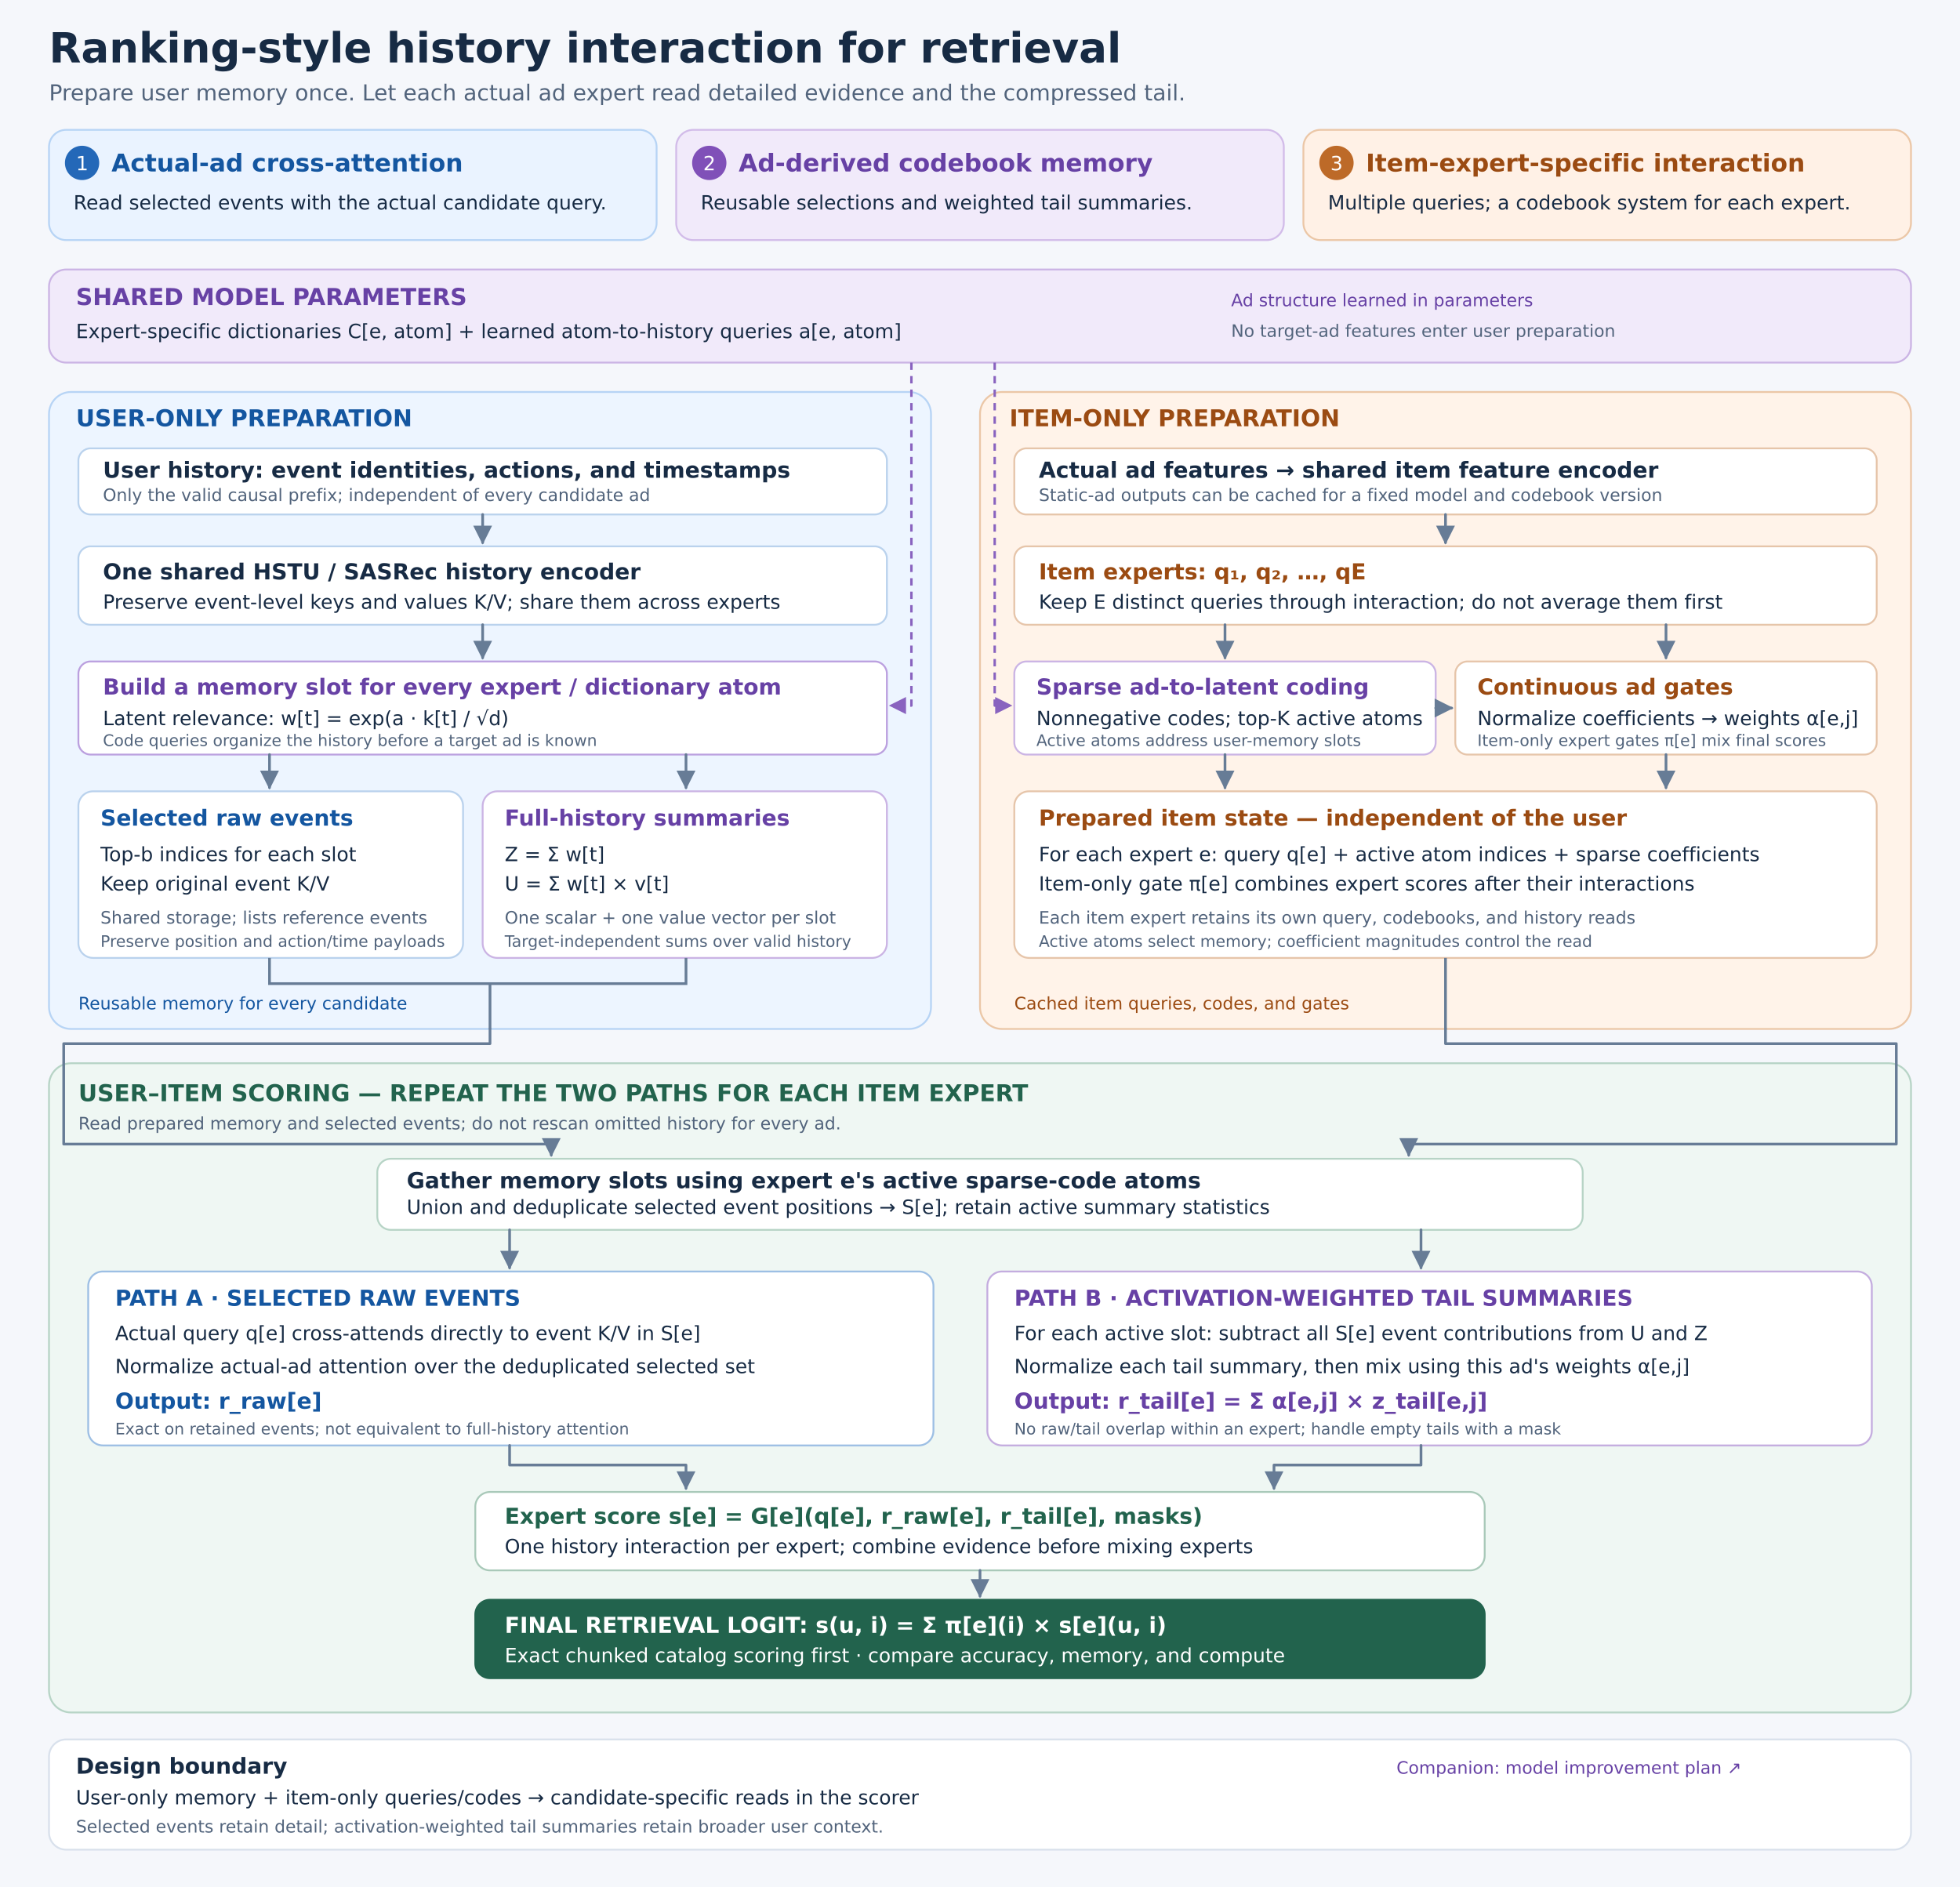
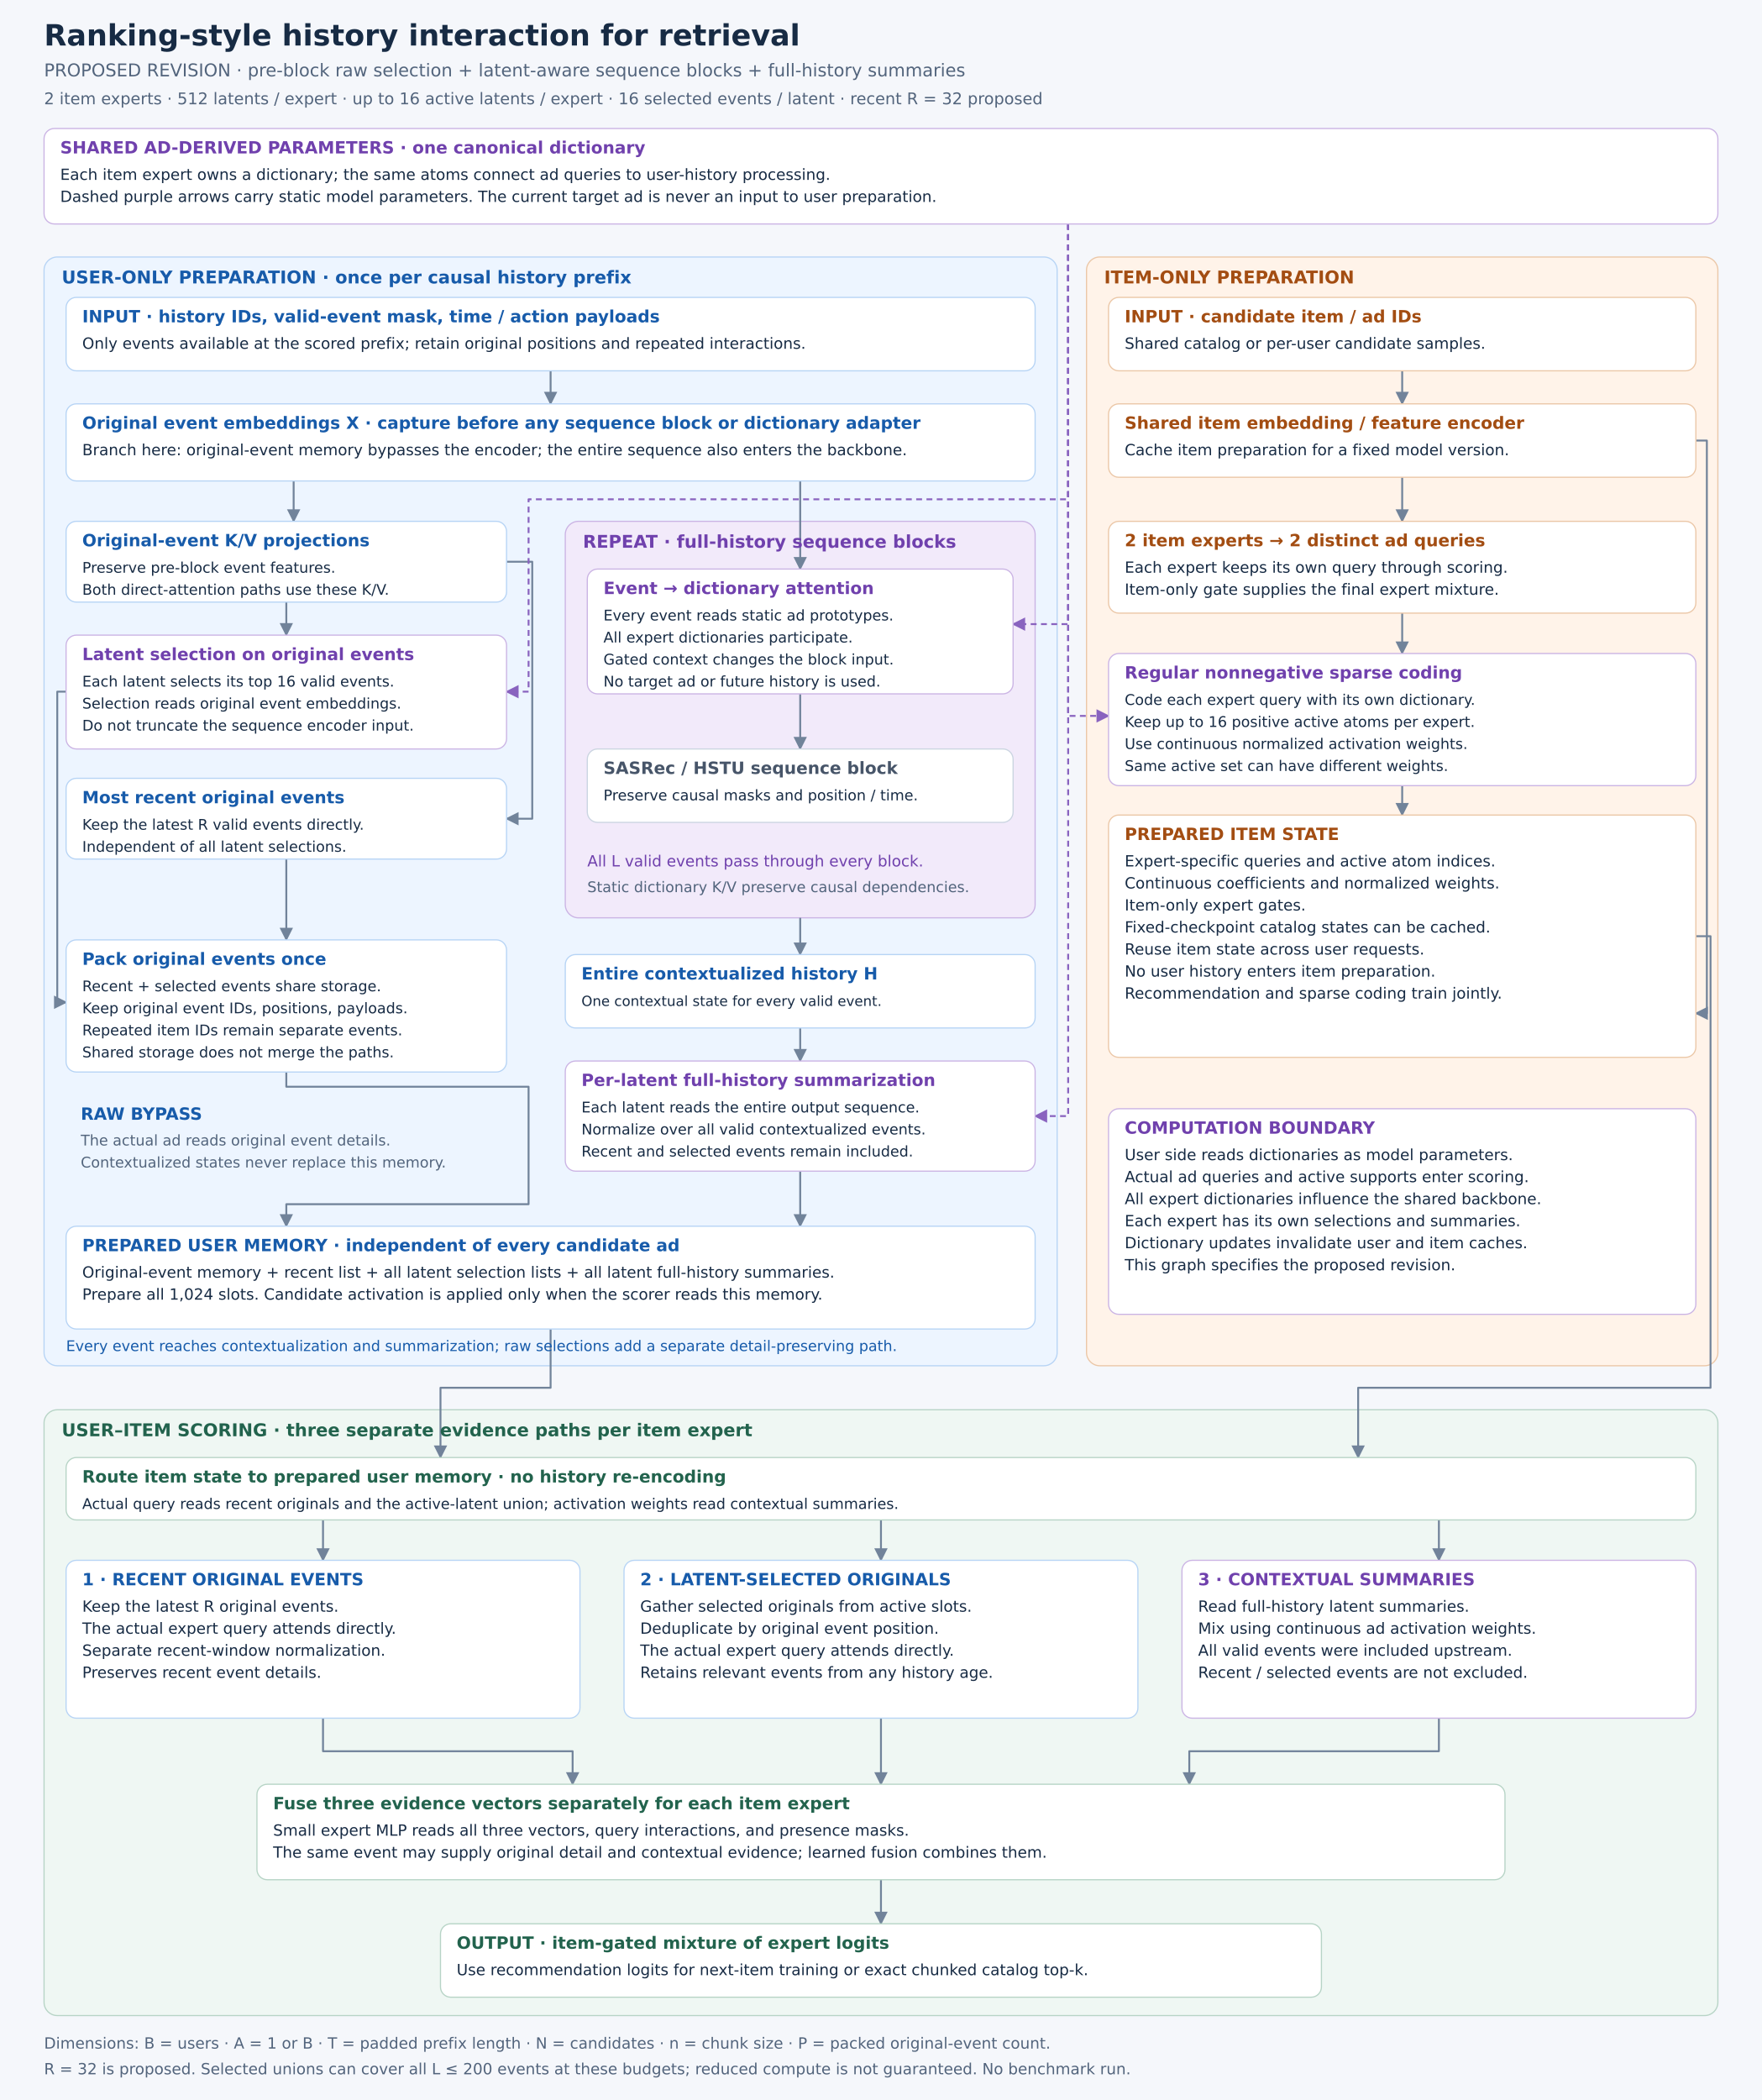
- <svg xmlns="http://www.w3.org/2000/svg" xmlns:xlink="http://www.w3.org/1999/xlink" width="1600" height="1540" viewBox="0 0 1600 1540" role="img" aria-labelledby="title desc">
+ <svg xmlns="http://www.w3.org/2000/svg" width="2400" height="2860" viewBox="0 0 2400 2860" role="img" aria-labelledby="title desc">
  <defs>
-     <style>
- text {font-family:'DejaVu Sans',Arial,sans-serif;fill:#172b44}
- .title{font-size:34px;font-weight:700}.subtitle{font-size:18px;fill:#52647c}
- .cardtitle{font-size:20px;font-weight:700}.section{font-size:19px;font-weight:700}
- .label{font-size:18px;font-weight:700}.body{font-size:16px}.small{font-size:14px;fill:#52647c}.tiny{font-size:13px;fill:#52647c}
- .white{fill:white}.blue{fill:#1456a0}.orange{fill:#9b4b12}.purple{fill:#6741a5}.green{fill:#22634d}
- .line{fill:none;stroke:#677c96;stroke-width:2.2;stroke-linecap:round;stroke-linejoin:round;marker-end:url(#arrow)}
- .paramline{fill:none;stroke:#8963bf;stroke-width:2;stroke-dasharray:6 5;stroke-linejoin:round;marker-end:url(#pa)}
- </style>
    <marker id="arrow" viewBox="0 0 10 10" refX="9" refY="5" markerWidth="7" markerHeight="7" orient="auto">
-       <path d="M0 0 L10 5 L0 10 Z" fill="#677c96" />
+       <path d="M0 0 L10 5 L0 10 Z" fill="#71839a" />
    </marker>
-     <marker id="pa" viewBox="0 0 10 10" refX="9" refY="5" markerWidth="7" markerHeight="7" orient="auto">
+     <marker id="param-arrow" viewBox="0 0 10 10" refX="9" refY="5" markerWidth="7" markerHeight="7" orient="auto">
      <path d="M0 0 L10 5 L0 10 Z" fill="#8963bf" />
    </marker>
  </defs>
-   <rect x="0" y="0" width="1600" height="1540" rx="0" fill="#f5f7fb" stroke="#f5f7fb" stroke-width="1.5" />
-   <text x="40" y="51" class="title">Ranking-style history interaction for retrieval</text>
-   <text x="40" y="82" class="subtitle">Prepare user memory once. Let each actual ad expert read detailed evidence and the compressed tail.</text>
-   <rect x="40" y="106" width="496" height="90" rx="14" fill="#eaf3ff" stroke="#b7d4f5" stroke-width="1.5" />
-   <circle cx="67" cy="133" r="14" fill="#2468b8" />
-   <text x="62" y="139" class="body white">1</text>
-   <text x="91" y="140" class="cardtitle blue">Actual-ad cross-attention</text>
-   <text x="60" y="171" class="body">Read selected events with the actual candidate query.</text>
-   <rect x="552" y="106" width="496" height="90" rx="14" fill="#f1eafa" stroke="#d2bce9" stroke-width="1.5" />
-   <circle cx="579" cy="133" r="14" fill="#8050b8" />
-   <text x="574" y="139" class="body white">2</text>
-   <text x="603" y="140" class="cardtitle purple">Ad-derived codebook memory</text>
-   <text x="572" y="171" class="body">Reusable selections and weighted tail summaries.</text>
-   <rect x="1064" y="106" width="496" height="90" rx="14" fill="#fff1e6" stroke="#ebc7a7" stroke-width="1.5" />
-   <circle cx="1091" cy="133" r="14" fill="#bd6a28" />
-   <text x="1086" y="139" class="body white">3</text>
-   <text x="1115" y="140" class="cardtitle orange">Item-expert-specific interaction</text>
-   <text x="1084" y="171" class="body">Multiple queries; a codebook system for each expert.</text>
-   <rect x="40" y="220" width="1520" height="76" rx="14" fill="#f1eafa" stroke="#cbb4e4" stroke-width="1.5" />
-   <text x="62" y="249" class="section purple">SHARED MODEL PARAMETERS</text>
-   <text x="62" y="276" class="body">Expert-specific dictionaries C[e, atom] + learned atom-to-history queries a[e, atom]</text>
-   <text x="1005" y="250" class="small purple">Ad structure learned in parameters</text>
-   <text x="1005" y="275" class="small">No target-ad features enter user preparation</text>
-   <rect x="40" y="320" width="720" height="520" rx="18" fill="#edf5ff" stroke="#b7d4f5" stroke-width="1.5" />
-   <text x="62" y="348" class="section blue">USER-ONLY PREPARATION</text>
-   <rect x="64" y="366" width="660" height="54" rx="10" fill="white" stroke="#bad2ed" stroke-width="1.5" />
-   <text x="84" y="390" class="label">User history: event identities, actions, and timestamps</text>
-   <text x="84" y="409" class="small">Only the valid causal prefix; independent of every candidate ad</text>
-   <path d="M394 420 V443" class="line" />
-   <rect x="64" y="446" width="660" height="64" rx="10" fill="white" stroke="#bad2ed" stroke-width="1.5" />
-   <text x="84" y="473" class="label">One shared HSTU / SASRec history encoder</text>
-   <text x="84" y="497" class="body">Preserve event-level keys and values K/V; share them across experts</text>
-   <path d="M394 510 V537" class="line" />
-   <rect x="64" y="540" width="660" height="76" rx="10" fill="white" stroke="#bba0df" stroke-width="1.5" />
-   <text x="84" y="567" class="label purple">Build a memory slot for every expert / dictionary atom</text>
-   <text x="84" y="592" class="body">Latent relevance: w[t] = exp(a · k[t] / √d)</text>
-   <text x="84" y="609" class="tiny">Code queries organize the history before a target ad is known</text>
-   <path d="M744 296 V576 H727" class="paramline" />
-   <path d="M220 616 V643" class="line" />
-   <path d="M560 616 V643" class="line" />
-   <rect x="64" y="646" width="314" height="136" rx="12" fill="white" stroke="#bad2ed" stroke-width="1.5" />
-   <text x="82" y="674" class="label blue">Selected raw events</text>
-   <text x="82" y="703" class="body">Top-b indices for each slot</text>
-   <text x="82" y="727" class="body">Keep original event K/V</text>
-   <text x="82" y="754" class="small">Shared storage; lists reference events</text>
-   <text x="82" y="773" class="tiny">Preserve position and action/time payloads</text>
-   <rect x="394" y="646" width="330" height="136" rx="12" fill="white" stroke="#cbb4e4" stroke-width="1.5" />
-   <text x="412" y="674" class="label purple">Full-history summaries</text>
-   <text x="412" y="703" class="body">Z = Σ w[t]</text>
-   <text x="412" y="727" class="body">U = Σ w[t] × v[t]</text>
-   <text x="412" y="754" class="small">One scalar + one value vector per slot</text>
-   <text x="412" y="773" class="tiny">Target-independent sums over valid history</text>
-   <path d="M220 782 V803 H560 V782 M400 803 V840" fill="none" stroke="#677c96" stroke-width="2.2" />
-   <text x="64" y="824" class="small blue">Reusable memory for every candidate</text>
-   <rect x="800" y="320" width="760" height="520" rx="18" fill="#fff3e9" stroke="#ebc7a7" stroke-width="1.5" />
-   <text x="824" y="348" class="section orange">ITEM-ONLY PREPARATION</text>
-   <rect x="828" y="366" width="704" height="54" rx="10" fill="white" stroke="#e6c5aa" stroke-width="1.5" />
-   <text x="848" y="390" class="label">Actual ad features → shared item feature encoder</text>
-   <text x="848" y="409" class="small">Static-ad outputs can be cached for a fixed model and codebook version</text>
-   <path d="M1180 420 V443" class="line" />
-   <rect x="828" y="446" width="704" height="64" rx="10" fill="white" stroke="#e6c5aa" stroke-width="1.5" />
-   <text x="848" y="473" class="label orange">Item experts: q₁, q₂, …, qE</text>
-   <text x="848" y="497" class="body">Keep E distinct queries through interaction; do not average them first</text>
-   <path d="M1000 510 V537" class="line" />
-   <path d="M1360 510 V537" class="line" />
-   <rect x="828" y="540" width="344" height="76" rx="10" fill="white" stroke="#cbb4e4" stroke-width="1.5" />
-   <text x="846" y="567" class="label purple">Sparse ad-to-latent coding</text>
-   <text x="846" y="592" class="body">Nonnegative codes; top-K active atoms</text>
-   <text x="846" y="609" class="tiny">Active atoms address user-memory slots</text>
-   <path d="M812 296 V576 H825" class="paramline" />
-   <path d="M1172 578 H1185" class="line" />
-   <rect x="1188" y="540" width="344" height="76" rx="10" fill="white" stroke="#e6c5aa" stroke-width="1.5" />
-   <text x="1206" y="567" class="label orange">Continuous ad gates</text>
-   <text x="1206" y="592" class="body">Normalize coefficients → weights α[e,j]</text>
-   <text x="1206" y="609" class="tiny">Item-only expert gates π[e] mix final scores</text>
-   <path d="M1000 616 V643" class="line" />
-   <path d="M1360 616 V643" class="line" />
-   <rect x="828" y="646" width="704" height="136" rx="12" fill="white" stroke="#e6c5aa" stroke-width="1.5" />
-   <text x="848" y="674" class="label orange">Prepared item state — independent of the user</text>
-   <text x="848" y="703" class="body">For each expert e: query q[e] + active atom indices + sparse coefficients</text>
-   <text x="848" y="727" class="body">Item-only gate π[e] combines expert scores after their interactions</text>
-   <text x="848" y="754" class="small">Each item expert retains its own query, codebooks, and history reads</text>
-   <text x="848" y="773" class="tiny">Active atoms select memory; coefficient magnitudes control the read</text>
-   <path d="M1180 782 V840" fill="none" stroke="#677c96" stroke-width="2.2" />
-   <text x="828" y="824" class="small orange">Cached item queries, codes, and gates</text>
-   <rect x="40" y="868" width="1520" height="530" rx="18" fill="#eff7f3" stroke="#b7d4c6" stroke-width="1.5" />
-   <text x="64" y="899" class="section green">USER–ITEM SCORING — REPEAT THE TWO PATHS FOR EACH ITEM EXPERT</text>
-   <text x="64" y="922" class="small">Read prepared memory and selected events; do not rescan omitted history for every ad.</text>
-   <path d="M400 840 V852 H52 V934 H450 V943" class="line" />
-   <path d="M1180 840 V852 H1548 V934 H1150 V943" class="line" />
-   <rect x="308" y="946" width="984" height="58" rx="11" fill="white" stroke="#b7d4c6" stroke-width="1.5" />
-   <text x="332" y="970" class="label">Gather memory slots using expert e's active sparse-code atoms</text>
-   <text x="332" y="991" class="body">Union and deduplicate selected event positions → S[e]; retain active summary statistics</text>
-   <path d="M416 1004 V1035" class="line" />
-   <path d="M1160 1004 V1035" class="line" />
-   <rect x="72" y="1038" width="690" height="142" rx="12" fill="white" stroke="#9dbfe4" stroke-width="1.5" />
-   <text x="94" y="1066" class="label blue">PATH A · SELECTED RAW EVENTS</text>
-   <text x="94" y="1094" class="body">Actual query q[e] cross-attends directly to event K/V in S[e]</text>
-   <text x="94" y="1121" class="body">Normalize actual-ad attention over the deduplicated selected set</text>
-   <text x="94" y="1150" class="label blue">Output: r_raw[e]</text>
-   <text x="94" y="1171" class="tiny">Exact on retained events; not equivalent to full-history attention</text>
-   <rect x="806" y="1038" width="722" height="142" rx="12" fill="white" stroke="#c4addf" stroke-width="1.5" />
-   <text x="828" y="1066" class="label purple">PATH B · ACTIVATION-WEIGHTED TAIL SUMMARIES</text>
-   <text x="828" y="1094" class="body">For each active slot: subtract all S[e] event contributions from U and Z</text>
-   <text x="828" y="1121" class="body">Normalize each tail summary, then mix using this ad's weights α[e,j]</text>
-   <text x="828" y="1150" class="label purple">Output: r_tail[e] = Σ α[e,j] × z_tail[e,j]</text>
-   <text x="828" y="1171" class="tiny">No raw/tail overlap within an expert; handle empty tails with a mask</text>
-   <path d="M416 1180 V1196 H560 V1215" class="line" />
-   <path d="M1160 1180 V1196 H1040 V1215" class="line" />
-   <rect x="388" y="1218" width="824" height="64" rx="12" fill="white" stroke="#a9c9b9" stroke-width="1.5" />
-   <text x="412" y="1244" class="label green">Expert score s[e] = G[e](q[e], r_raw[e], r_tail[e], masks)</text>
-   <text x="412" y="1268" class="body">One history interaction per expert; combine evidence before mixing experts</text>
-   <path d="M800 1282 V1303" class="line" />
-   <rect x="388" y="1306" width="824" height="64" rx="12" fill="#22634d" stroke="#22634d" stroke-width="1.5" />
-   <text x="412" y="1333" class="label white">FINAL RETRIEVAL LOGIT: s(u, i) = Σ π[e](i) × s[e](u, i)</text>
-   <text x="412" y="1357" class="body white">Exact chunked catalog scoring first · compare accuracy, memory, and compute</text>
-   <rect x="40" y="1420" width="1520" height="90" rx="14" fill="white" stroke="#d9e1ec" stroke-width="1.5" />
-   <text x="62" y="1448" class="label">Design boundary</text>
-   <text x="62" y="1473" class="body">User-only memory + item-only queries/codes → candidate-specific reads in the scorer</text>
-   <text x="62" y="1496" class="small">Selected events retain detail; activation-weighted tail summaries retain broader user context.</text>
-   <a xlink:href="retrieval_model_improvement_plan.md">
-     <text x="1140" y="1448" class="small purple">Companion: model improvement plan ↗</text>
-   </a>
+   <rect width="100%" height="100%" fill="#f5f7fb" />
+   <rect x="60" y="350" width="1380" height="1510" rx="18" fill="#edf5ff" stroke="#b7d4f5" stroke-width="1.6" />
+   <rect x="1480" y="350" width="860" height="1510" rx="18" fill="#fff3e9" stroke="#ebc7a7" stroke-width="1.6" />
+   <rect x="770" y="710" width="640" height="540" rx="18" fill="#f2eafa" stroke="#cbb4e4" stroke-width="1.6" />
+   <rect x="60" y="1920" width="2280" height="825" rx="18" fill="#eff7f3" stroke="#b7d4c6" stroke-width="1.6" />
+   <path d="M750,505 L750,550" fill="none" stroke="#71839a" stroke-width="2.6" stroke-linejoin="round" marker-end="url(#arrow)" />
+   <path d="M400,655 L400,710" fill="none" stroke="#71839a" stroke-width="2.6" stroke-linejoin="round" marker-end="url(#arrow)" />
+   <path d="M390,820 L390,865" fill="none" stroke="#71839a" stroke-width="2.6" stroke-linejoin="round" marker-end="url(#arrow)" />
+   <path d="M690,765 L725,765 L725,1115 L690,1115" fill="none" stroke="#71839a" stroke-width="2.6" stroke-linejoin="round" marker-end="url(#arrow)" />
+   <path d="M90,942 L78,942 L78,1365 L90,1365" fill="none" stroke="#71839a" stroke-width="2.6" stroke-linejoin="round" marker-end="url(#arrow)" />
+   <path d="M390,1170 L390,1280" fill="none" stroke="#71839a" stroke-width="2.6" stroke-linejoin="round" marker-end="url(#arrow)" />
+   <path d="M1090,655 L1090,775" fill="none" stroke="#71839a" stroke-width="2.6" stroke-linejoin="round" marker-end="url(#arrow)" />
+   <path d="M1090,945 L1090,1020" fill="none" stroke="#71839a" stroke-width="2.6" stroke-linejoin="round" marker-end="url(#arrow)" />
+   <path d="M1090,1250 L1090,1300" fill="none" stroke="#71839a" stroke-width="2.6" stroke-linejoin="round" marker-end="url(#arrow)" />
+   <path d="M1090,1400 L1090,1445" fill="none" stroke="#71839a" stroke-width="2.6" stroke-linejoin="round" marker-end="url(#arrow)" />
+   <path d="M390,1460 L390,1480 L720,1480 L720,1640 L390,1640 L390,1670" fill="none" stroke="#71839a" stroke-width="2.6" stroke-linejoin="round" marker-end="url(#arrow)" />
+   <path d="M1090,1595 L1090,1670" fill="none" stroke="#71839a" stroke-width="2.6" stroke-linejoin="round" marker-end="url(#arrow)" />
+   <path d="M1910,505 L1910,550" fill="none" stroke="#71839a" stroke-width="2.6" stroke-linejoin="round" marker-end="url(#arrow)" />
+   <path d="M1910,650 L1910,710" fill="none" stroke="#71839a" stroke-width="2.6" stroke-linejoin="round" marker-end="url(#arrow)" />
+   <path d="M1910,835 L1910,890" fill="none" stroke="#71839a" stroke-width="2.6" stroke-linejoin="round" marker-end="url(#arrow)" />
+   <path d="M1910,1070 L1910,1110" fill="none" stroke="#71839a" stroke-width="2.6" stroke-linejoin="round" marker-end="url(#arrow)" />
+   <path d="M2310,600 L2325,600 L2325,1380 L2310,1380" fill="none" stroke="#71839a" stroke-width="2.6" stroke-linejoin="round" marker-end="url(#arrow)" />
+   <path d="M1455,305 L1455,680 L720,680 L720,942 L690,942" fill="none" stroke="#8963bf" stroke-width="2.6" stroke-linejoin="round" stroke-dasharray="8 6" marker-end="url(#param-arrow)" />
+   <path d="M1455,305 L1455,850 L1380,850" fill="none" stroke="#8963bf" stroke-width="2.6" stroke-linejoin="round" stroke-dasharray="8 6" marker-end="url(#param-arrow)" />
+   <path d="M1455,305 L1455,1520 L1410,1520" fill="none" stroke="#8963bf" stroke-width="2.6" stroke-linejoin="round" stroke-dasharray="8 6" marker-end="url(#param-arrow)" />
+   <path d="M1455,305 L1455,975 L1510,975" fill="none" stroke="#8963bf" stroke-width="2.6" stroke-linejoin="round" stroke-dasharray="8 6" marker-end="url(#param-arrow)" />
+   <path d="M750,1810 L750,1890 L600,1890 L600,1985" fill="none" stroke="#71839a" stroke-width="2.6" stroke-linejoin="round" marker-end="url(#arrow)" />
+   <path d="M2310,1275 L2330,1275 L2330,1890 L1850,1890 L1850,1985" fill="none" stroke="#71839a" stroke-width="2.6" stroke-linejoin="round" marker-end="url(#arrow)" />
+   <path d="M440,2070 L440,2125" fill="none" stroke="#71839a" stroke-width="2.6" stroke-linejoin="round" marker-end="url(#arrow)" />
+   <path d="M1200,2070 L1200,2125" fill="none" stroke="#71839a" stroke-width="2.6" stroke-linejoin="round" marker-end="url(#arrow)" />
+   <path d="M1960,2070 L1960,2125" fill="none" stroke="#71839a" stroke-width="2.6" stroke-linejoin="round" marker-end="url(#arrow)" />
+   <path d="M440,2340 L440,2385 L780,2385 L780,2430" fill="none" stroke="#71839a" stroke-width="2.6" stroke-linejoin="round" marker-end="url(#arrow)" />
+   <path d="M1200,2340 L1200,2430" fill="none" stroke="#71839a" stroke-width="2.6" stroke-linejoin="round" marker-end="url(#arrow)" />
+   <path d="M1960,2340 L1960,2385 L1620,2385 L1620,2430" fill="none" stroke="#71839a" stroke-width="2.6" stroke-linejoin="round" marker-end="url(#arrow)" />
+   <path d="M1200,2560 L1200,2620" fill="none" stroke="#71839a" stroke-width="2.6" stroke-linejoin="round" marker-end="url(#arrow)" />
+   <text x="60" y="62" font-size="40" fill="#172b44" font-family="DejaVu Sans,sans-serif" font-weight="700" text-anchor="start">Ranking-style history interaction for retrieval</text>
+   <text x="60" y="104" font-size="24" fill="#52647c" font-family="DejaVu Sans,sans-serif" font-weight="400" text-anchor="start">PROPOSED REVISION · pre-block raw selection + latent-aware sequence blocks + full-history summaries</text>
+   <text x="60" y="142" font-size="22" fill="#52647c" font-family="DejaVu Sans,sans-serif" font-weight="400" text-anchor="start">2 item experts  ·  512 latents / expert  ·  up to 16 active latents / expert  ·  16 selected events / latent  ·  recent R = 32 proposed</text>
+   <rect x="60" y="175" width="2280" height="130" rx="14" fill="white" stroke="#cbb4e4" stroke-width="1.6" />
+   <text x="82" y="209" font-size="23" fill="#7041ad" font-family="DejaVu Sans,sans-serif" font-weight="700" text-anchor="start">SHARED AD-DERIVED PARAMETERS · one canonical dictionary</text>
+   <text x="82" y="245" font-size="21" fill="#172b44" font-family="DejaVu Sans,sans-serif" font-weight="400" text-anchor="start">Each item expert owns a dictionary; the same atoms connect ad queries to user-history processing.</text>
+   <text x="82" y="275" font-size="21" fill="#172b44" font-family="DejaVu Sans,sans-serif" font-weight="400" text-anchor="start">Dashed purple arrows carry static model parameters. The current target ad is never an input to user preparation.</text>
+   <text x="84" y="386" font-size="24" fill="#175baa" font-family="DejaVu Sans,sans-serif" font-weight="700" text-anchor="start">USER-ONLY PREPARATION · once per causal history prefix</text>
+   <text x="1504" y="386" font-size="24" fill="#a34d12" font-family="DejaVu Sans,sans-serif" font-weight="700" text-anchor="start">ITEM-ONLY PREPARATION</text>
+   <rect x="90" y="405" width="1320" height="100" rx="14" fill="white" stroke="#b7d4f5" stroke-width="1.6" />
+   <text x="112" y="439" font-size="23" fill="#175baa" font-family="DejaVu Sans,sans-serif" font-weight="700" text-anchor="start">INPUT · history IDs, valid-event mask, time / action payloads</text>
+   <text x="112" y="475" font-size="21" fill="#172b44" font-family="DejaVu Sans,sans-serif" font-weight="400" text-anchor="start">Only events available at the scored prefix; retain original positions and repeated interactions.</text>
+   <rect x="90" y="550" width="1320" height="105" rx="14" fill="white" stroke="#b7d4f5" stroke-width="1.6" />
+   <text x="112" y="584" font-size="23" fill="#175baa" font-family="DejaVu Sans,sans-serif" font-weight="700" text-anchor="start">Original event embeddings X · capture before any sequence block or dictionary adapter</text>
+   <text x="112" y="620" font-size="21" fill="#172b44" font-family="DejaVu Sans,sans-serif" font-weight="400" text-anchor="start">Branch here: original-event memory bypasses the encoder; the entire sequence also enters the backbone.</text>
+   <rect x="90" y="710" width="600" height="110" rx="14" fill="white" stroke="#b7d4f5" stroke-width="1.6" />
+   <text x="112" y="744" font-size="23" fill="#175baa" font-family="DejaVu Sans,sans-serif" font-weight="700" text-anchor="start">Original-event K/V projections</text>
+   <text x="112" y="780" font-size="20" fill="#172b44" font-family="DejaVu Sans,sans-serif" font-weight="400" text-anchor="start">Preserve pre-block event features.</text>
+   <text x="112" y="810" font-size="20" fill="#172b44" font-family="DejaVu Sans,sans-serif" font-weight="400" text-anchor="start">Both direct-attention paths use these K/V.</text>
+   <rect x="90" y="865" width="600" height="155" rx="14" fill="white" stroke="#cbb4e4" stroke-width="1.6" />
+   <text x="112" y="899" font-size="23" fill="#7041ad" font-family="DejaVu Sans,sans-serif" font-weight="700" text-anchor="start">Latent selection on original events</text>
+   <text x="112" y="935" font-size="20" fill="#172b44" font-family="DejaVu Sans,sans-serif" font-weight="400" text-anchor="start">Each latent selects its top 16 valid events.</text>
+   <text x="112" y="965" font-size="20" fill="#172b44" font-family="DejaVu Sans,sans-serif" font-weight="400" text-anchor="start">Selection reads original event embeddings.</text>
+   <text x="112" y="995" font-size="20" fill="#172b44" font-family="DejaVu Sans,sans-serif" font-weight="400" text-anchor="start">Do not truncate the sequence encoder input.</text>
+   <rect x="90" y="1060" width="600" height="110" rx="14" fill="white" stroke="#b7d4f5" stroke-width="1.6" />
+   <text x="112" y="1094" font-size="23" fill="#175baa" font-family="DejaVu Sans,sans-serif" font-weight="700" text-anchor="start">Most recent original events</text>
+   <text x="112" y="1130" font-size="20" fill="#172b44" font-family="DejaVu Sans,sans-serif" font-weight="400" text-anchor="start">Keep the latest R valid events directly.</text>
+   <text x="112" y="1160" font-size="20" fill="#172b44" font-family="DejaVu Sans,sans-serif" font-weight="400" text-anchor="start">Independent of all latent selections.</text>
+   <rect x="90" y="1280" width="600" height="180" rx="14" fill="white" stroke="#b7d4f5" stroke-width="1.6" />
+   <text x="112" y="1314" font-size="23" fill="#175baa" font-family="DejaVu Sans,sans-serif" font-weight="700" text-anchor="start">Pack original events once</text>
+   <text x="112" y="1350" font-size="20" fill="#172b44" font-family="DejaVu Sans,sans-serif" font-weight="400" text-anchor="start">Recent + selected events share storage.</text>
+   <text x="112" y="1380" font-size="20" fill="#172b44" font-family="DejaVu Sans,sans-serif" font-weight="400" text-anchor="start">Keep original event IDs, positions, payloads.</text>
+   <text x="112" y="1410" font-size="20" fill="#172b44" font-family="DejaVu Sans,sans-serif" font-weight="400" text-anchor="start">Repeated item IDs remain separate events.</text>
+   <text x="112" y="1440" font-size="20" fill="#172b44" font-family="DejaVu Sans,sans-serif" font-weight="400" text-anchor="start">Shared storage does not merge the paths.</text>
+   <text x="110" y="1525" font-size="23" fill="#175baa" font-family="DejaVu Sans,sans-serif" font-weight="700" text-anchor="start">RAW BYPASS</text>
+   <text x="110" y="1560" font-size="20" fill="#52647c" font-family="DejaVu Sans,sans-serif" font-weight="400" text-anchor="start">The actual ad reads original event details.</text>
+   <text x="110" y="1590" font-size="20" fill="#52647c" font-family="DejaVu Sans,sans-serif" font-weight="400" text-anchor="start">Contextualized states never replace this memory.</text>
+   <text x="794" y="746" font-size="24" fill="#7041ad" font-family="DejaVu Sans,sans-serif" font-weight="700" text-anchor="start">REPEAT · full-history sequence blocks</text>
+   <rect x="800" y="775" width="580" height="170" rx="14" fill="white" stroke="#cbb4e4" stroke-width="1.6" />
+   <text x="822" y="809" font-size="23" fill="#7041ad" font-family="DejaVu Sans,sans-serif" font-weight="700" text-anchor="start">Event → dictionary attention</text>
+   <text x="822" y="845" font-size="20" fill="#172b44" font-family="DejaVu Sans,sans-serif" font-weight="400" text-anchor="start">Every event reads static ad prototypes.</text>
+   <text x="822" y="875" font-size="20" fill="#172b44" font-family="DejaVu Sans,sans-serif" font-weight="400" text-anchor="start">All expert dictionaries participate.</text>
+   <text x="822" y="905" font-size="20" fill="#172b44" font-family="DejaVu Sans,sans-serif" font-weight="400" text-anchor="start">Gated context changes the block input.</text>
+   <text x="822" y="935" font-size="20" fill="#172b44" font-family="DejaVu Sans,sans-serif" font-weight="400" text-anchor="start">No target ad or future history is used.</text>
+   <rect x="800" y="1020" width="580" height="100" rx="14" fill="white" stroke="#cbd5e1" stroke-width="1.6" />
+   <text x="822" y="1054" font-size="23" fill="#475569" font-family="DejaVu Sans,sans-serif" font-weight="700" text-anchor="start">SASRec / HSTU sequence block</text>
+   <text x="822" y="1090" font-size="20" fill="#172b44" font-family="DejaVu Sans,sans-serif" font-weight="400" text-anchor="start">Preserve causal masks and position / time.</text>
+   <text x="800" y="1180" font-size="21" fill="#7041ad" font-family="DejaVu Sans,sans-serif" font-weight="400" text-anchor="start">All L valid events pass through every block.</text>
+   <text x="800" y="1215" font-size="20" fill="#52647c" font-family="DejaVu Sans,sans-serif" font-weight="400" text-anchor="start">Static dictionary K/V preserve causal dependencies.</text>
+   <rect x="770" y="1300" width="640" height="100" rx="14" fill="white" stroke="#b7d4f5" stroke-width="1.6" />
+   <text x="792" y="1334" font-size="23" fill="#175baa" font-family="DejaVu Sans,sans-serif" font-weight="700" text-anchor="start">Entire contextualized history H</text>
+   <text x="792" y="1370" font-size="19" fill="#172b44" font-family="DejaVu Sans,sans-serif" font-weight="400" text-anchor="start">One contextual state for every valid event.</text>
+   <rect x="770" y="1445" width="640" height="150" rx="14" fill="white" stroke="#cbb4e4" stroke-width="1.6" />
+   <text x="792" y="1479" font-size="23" fill="#7041ad" font-family="DejaVu Sans,sans-serif" font-weight="700" text-anchor="start">Per-latent full-history summarization</text>
+   <text x="792" y="1515" font-size="20" fill="#172b44" font-family="DejaVu Sans,sans-serif" font-weight="400" text-anchor="start">Each latent reads the entire output sequence.</text>
+   <text x="792" y="1545" font-size="20" fill="#172b44" font-family="DejaVu Sans,sans-serif" font-weight="400" text-anchor="start">Normalize over all valid contextualized events.</text>
+   <text x="792" y="1575" font-size="20" fill="#172b44" font-family="DejaVu Sans,sans-serif" font-weight="400" text-anchor="start">Recent and selected events remain included.</text>
+   <rect x="90" y="1670" width="1320" height="140" rx="14" fill="white" stroke="#b7d4f5" stroke-width="1.6" />
+   <text x="112" y="1704" font-size="23" fill="#175baa" font-family="DejaVu Sans,sans-serif" font-weight="700" text-anchor="start">PREPARED USER MEMORY · independent of every candidate ad</text>
+   <text x="112" y="1740" font-size="21" fill="#172b44" font-family="DejaVu Sans,sans-serif" font-weight="400" text-anchor="start">Original-event memory + recent list + all latent selection lists + all latent full-history summaries.</text>
+   <text x="112" y="1770" font-size="21" fill="#172b44" font-family="DejaVu Sans,sans-serif" font-weight="400" text-anchor="start">Prepare all 1,024 slots. Candidate activation is applied only when the scorer reads this memory.</text>
+   <text x="90" y="1840" font-size="20" fill="#175baa" font-family="DejaVu Sans,sans-serif" font-weight="400" text-anchor="start">Every event reaches contextualization and summarization; raw selections add a separate detail-preserving path.</text>
+   <rect x="1510" y="405" width="800" height="100" rx="14" fill="white" stroke="#ebc7a7" stroke-width="1.6" />
+   <text x="1532" y="439" font-size="23" fill="#a34d12" font-family="DejaVu Sans,sans-serif" font-weight="700" text-anchor="start">INPUT · candidate item / ad IDs</text>
+   <text x="1532" y="475" font-size="21" fill="#172b44" font-family="DejaVu Sans,sans-serif" font-weight="400" text-anchor="start">Shared catalog or per-user candidate samples.</text>
+   <rect x="1510" y="550" width="800" height="100" rx="14" fill="white" stroke="#ebc7a7" stroke-width="1.6" />
+   <text x="1532" y="584" font-size="23" fill="#a34d12" font-family="DejaVu Sans,sans-serif" font-weight="700" text-anchor="start">Shared item embedding / feature encoder</text>
+   <text x="1532" y="620" font-size="21" fill="#172b44" font-family="DejaVu Sans,sans-serif" font-weight="400" text-anchor="start">Cache item preparation for a fixed model version.</text>
+   <rect x="1510" y="710" width="800" height="125" rx="14" fill="white" stroke="#ebc7a7" stroke-width="1.6" />
+   <text x="1532" y="744" font-size="23" fill="#a34d12" font-family="DejaVu Sans,sans-serif" font-weight="700" text-anchor="start">2 item experts → 2 distinct ad queries</text>
+   <text x="1532" y="780" font-size="21" fill="#172b44" font-family="DejaVu Sans,sans-serif" font-weight="400" text-anchor="start">Each expert keeps its own query through scoring.</text>
+   <text x="1532" y="810" font-size="21" fill="#172b44" font-family="DejaVu Sans,sans-serif" font-weight="400" text-anchor="start">Item-only gate supplies the final expert mixture.</text>
+   <rect x="1510" y="890" width="800" height="180" rx="14" fill="white" stroke="#cbb4e4" stroke-width="1.6" />
+   <text x="1532" y="924" font-size="23" fill="#7041ad" font-family="DejaVu Sans,sans-serif" font-weight="700" text-anchor="start">Regular nonnegative sparse coding</text>
+   <text x="1532" y="960" font-size="20" fill="#172b44" font-family="DejaVu Sans,sans-serif" font-weight="400" text-anchor="start">Code each expert query with its own dictionary.</text>
+   <text x="1532" y="990" font-size="20" fill="#172b44" font-family="DejaVu Sans,sans-serif" font-weight="400" text-anchor="start">Keep up to 16 positive active atoms per expert.</text>
+   <text x="1532" y="1020" font-size="20" fill="#172b44" font-family="DejaVu Sans,sans-serif" font-weight="400" text-anchor="start">Use continuous normalized activation weights.</text>
+   <text x="1532" y="1050" font-size="20" fill="#172b44" font-family="DejaVu Sans,sans-serif" font-weight="400" text-anchor="start">Same active set can have different weights.</text>
+   <rect x="1510" y="1110" width="800" height="330" rx="14" fill="white" stroke="#ebc7a7" stroke-width="1.6" />
+   <text x="1532" y="1144" font-size="23" fill="#a34d12" font-family="DejaVu Sans,sans-serif" font-weight="700" text-anchor="start">PREPARED ITEM STATE</text>
+   <text x="1532" y="1180" font-size="21" fill="#172b44" font-family="DejaVu Sans,sans-serif" font-weight="400" text-anchor="start">Expert-specific queries and active atom indices.</text>
+   <text x="1532" y="1210" font-size="21" fill="#172b44" font-family="DejaVu Sans,sans-serif" font-weight="400" text-anchor="start">Continuous coefficients and normalized weights.</text>
+   <text x="1532" y="1240" font-size="21" fill="#172b44" font-family="DejaVu Sans,sans-serif" font-weight="400" text-anchor="start">Item-only expert gates.</text>
+   <text x="1532" y="1270" font-size="21" fill="#172b44" font-family="DejaVu Sans,sans-serif" font-weight="400" text-anchor="start">Fixed-checkpoint catalog states can be cached.</text>
+   <text x="1532" y="1300" font-size="21" fill="#172b44" font-family="DejaVu Sans,sans-serif" font-weight="400" text-anchor="start">Reuse item state across user requests.</text>
+   <text x="1532" y="1330" font-size="21" fill="#172b44" font-family="DejaVu Sans,sans-serif" font-weight="400" text-anchor="start">No user history enters item preparation.</text>
+   <text x="1532" y="1360" font-size="21" fill="#172b44" font-family="DejaVu Sans,sans-serif" font-weight="400" text-anchor="start">Recommendation and sparse coding train jointly.</text>
+   <rect x="1510" y="1510" width="800" height="280" rx="14" fill="white" stroke="#cbb4e4" stroke-width="1.6" />
+   <text x="1532" y="1544" font-size="23" fill="#7041ad" font-family="DejaVu Sans,sans-serif" font-weight="700" text-anchor="start">COMPUTATION BOUNDARY</text>
+   <text x="1532" y="1580" font-size="21" fill="#172b44" font-family="DejaVu Sans,sans-serif" font-weight="400" text-anchor="start">User side reads dictionaries as model parameters.</text>
+   <text x="1532" y="1610" font-size="21" fill="#172b44" font-family="DejaVu Sans,sans-serif" font-weight="400" text-anchor="start">Actual ad queries and active supports enter scoring.</text>
+   <text x="1532" y="1640" font-size="21" fill="#172b44" font-family="DejaVu Sans,sans-serif" font-weight="400" text-anchor="start">All expert dictionaries influence the shared backbone.</text>
+   <text x="1532" y="1670" font-size="21" fill="#172b44" font-family="DejaVu Sans,sans-serif" font-weight="400" text-anchor="start">Each expert has its own selections and summaries.</text>
+   <text x="1532" y="1700" font-size="21" fill="#172b44" font-family="DejaVu Sans,sans-serif" font-weight="400" text-anchor="start">Dictionary updates invalidate user and item caches.</text>
+   <text x="1532" y="1730" font-size="21" fill="#172b44" font-family="DejaVu Sans,sans-serif" font-weight="400" text-anchor="start">This graph specifies the proposed revision.</text>
+   <text x="84" y="1956" font-size="24" fill="#22634d" font-family="DejaVu Sans,sans-serif" font-weight="700" text-anchor="start">USER–ITEM SCORING · three separate evidence paths per item expert</text>
+   <rect x="90" y="1985" width="2220" height="85" rx="14" fill="white" stroke="#b7d4c6" stroke-width="1.6" />
+   <text x="112" y="2019" font-size="23" fill="#22634d" font-family="DejaVu Sans,sans-serif" font-weight="700" text-anchor="start">Route item state to prepared user memory · no history re-encoding</text>
+   <text x="112" y="2055" font-size="20" fill="#172b44" font-family="DejaVu Sans,sans-serif" font-weight="400" text-anchor="start">Actual query reads recent originals and the active-latent union; activation weights read contextual summaries.</text>
+   <rect x="90" y="2125" width="700" height="215" rx="14" fill="white" stroke="#b7d4f5" stroke-width="1.6" />
+   <text x="112" y="2159" font-size="23" fill="#175baa" font-family="DejaVu Sans,sans-serif" font-weight="700" text-anchor="start">1 · RECENT ORIGINAL EVENTS</text>
+   <text x="112" y="2195" font-size="21" fill="#172b44" font-family="DejaVu Sans,sans-serif" font-weight="400" text-anchor="start">Keep the latest R original events.</text>
+   <text x="112" y="2225" font-size="21" fill="#172b44" font-family="DejaVu Sans,sans-serif" font-weight="400" text-anchor="start">The actual expert query attends directly.</text>
+   <text x="112" y="2255" font-size="21" fill="#172b44" font-family="DejaVu Sans,sans-serif" font-weight="400" text-anchor="start">Separate recent-window normalization.</text>
+   <text x="112" y="2285" font-size="21" fill="#172b44" font-family="DejaVu Sans,sans-serif" font-weight="400" text-anchor="start">Preserves recent event details.</text>
+   <rect x="850" y="2125" width="700" height="215" rx="14" fill="white" stroke="#b7d4f5" stroke-width="1.6" />
+   <text x="872" y="2159" font-size="23" fill="#175baa" font-family="DejaVu Sans,sans-serif" font-weight="700" text-anchor="start">2 · LATENT-SELECTED ORIGINALS</text>
+   <text x="872" y="2195" font-size="21" fill="#172b44" font-family="DejaVu Sans,sans-serif" font-weight="400" text-anchor="start">Gather selected originals from active slots.</text>
+   <text x="872" y="2225" font-size="21" fill="#172b44" font-family="DejaVu Sans,sans-serif" font-weight="400" text-anchor="start">Deduplicate by original event position.</text>
+   <text x="872" y="2255" font-size="21" fill="#172b44" font-family="DejaVu Sans,sans-serif" font-weight="400" text-anchor="start">The actual expert query attends directly.</text>
+   <text x="872" y="2285" font-size="21" fill="#172b44" font-family="DejaVu Sans,sans-serif" font-weight="400" text-anchor="start">Retains relevant events from any history age.</text>
+   <rect x="1610" y="2125" width="700" height="215" rx="14" fill="white" stroke="#cbb4e4" stroke-width="1.6" />
+   <text x="1632" y="2159" font-size="23" fill="#7041ad" font-family="DejaVu Sans,sans-serif" font-weight="700" text-anchor="start">3 · CONTEXTUAL SUMMARIES</text>
+   <text x="1632" y="2195" font-size="21" fill="#172b44" font-family="DejaVu Sans,sans-serif" font-weight="400" text-anchor="start">Read full-history latent summaries.</text>
+   <text x="1632" y="2225" font-size="21" fill="#172b44" font-family="DejaVu Sans,sans-serif" font-weight="400" text-anchor="start">Mix using continuous ad activation weights.</text>
+   <text x="1632" y="2255" font-size="21" fill="#172b44" font-family="DejaVu Sans,sans-serif" font-weight="400" text-anchor="start">All valid events were included upstream.</text>
+   <text x="1632" y="2285" font-size="21" fill="#172b44" font-family="DejaVu Sans,sans-serif" font-weight="400" text-anchor="start">Recent / selected events are not excluded.</text>
+   <rect x="350" y="2430" width="1700" height="130" rx="14" fill="white" stroke="#b7d4c6" stroke-width="1.6" />
+   <text x="372" y="2464" font-size="23" fill="#22634d" font-family="DejaVu Sans,sans-serif" font-weight="700" text-anchor="start">Fuse three evidence vectors separately for each item expert</text>
+   <text x="372" y="2500" font-size="21" fill="#172b44" font-family="DejaVu Sans,sans-serif" font-weight="400" text-anchor="start">Small expert MLP reads all three vectors, query interactions, and presence masks.</text>
+   <text x="372" y="2530" font-size="21" fill="#172b44" font-family="DejaVu Sans,sans-serif" font-weight="400" text-anchor="start">The same event may supply original detail and contextual evidence; learned fusion combines them.</text>
+   <rect x="600" y="2620" width="1200" height="100" rx="14" fill="white" stroke="#b7d4c6" stroke-width="1.6" />
+   <text x="622" y="2654" font-size="23" fill="#22634d" font-family="DejaVu Sans,sans-serif" font-weight="700" text-anchor="start">OUTPUT · item-gated mixture of expert logits</text>
+   <text x="622" y="2690" font-size="21" fill="#172b44" font-family="DejaVu Sans,sans-serif" font-weight="400" text-anchor="start">Use recommendation logits for next-item training or exact chunked catalog top-k.</text>
+   <text x="60" y="2790" font-size="21" fill="#52647c" font-family="DejaVu Sans,sans-serif" font-weight="400" text-anchor="start">Dimensions: B = users · A = 1 or B · T = padded prefix length · N = candidates · n = chunk size · P = packed original-event count.</text>
+   <text x="60" y="2825" font-size="21" fill="#52647c" font-family="DejaVu Sans,sans-serif" font-weight="400" text-anchor="start">R = 32 is proposed. Selected unions can cover all L ≤ 200 events at these budgets; reduced compute is not guaranteed. No benchmark run.</text>
</svg>
